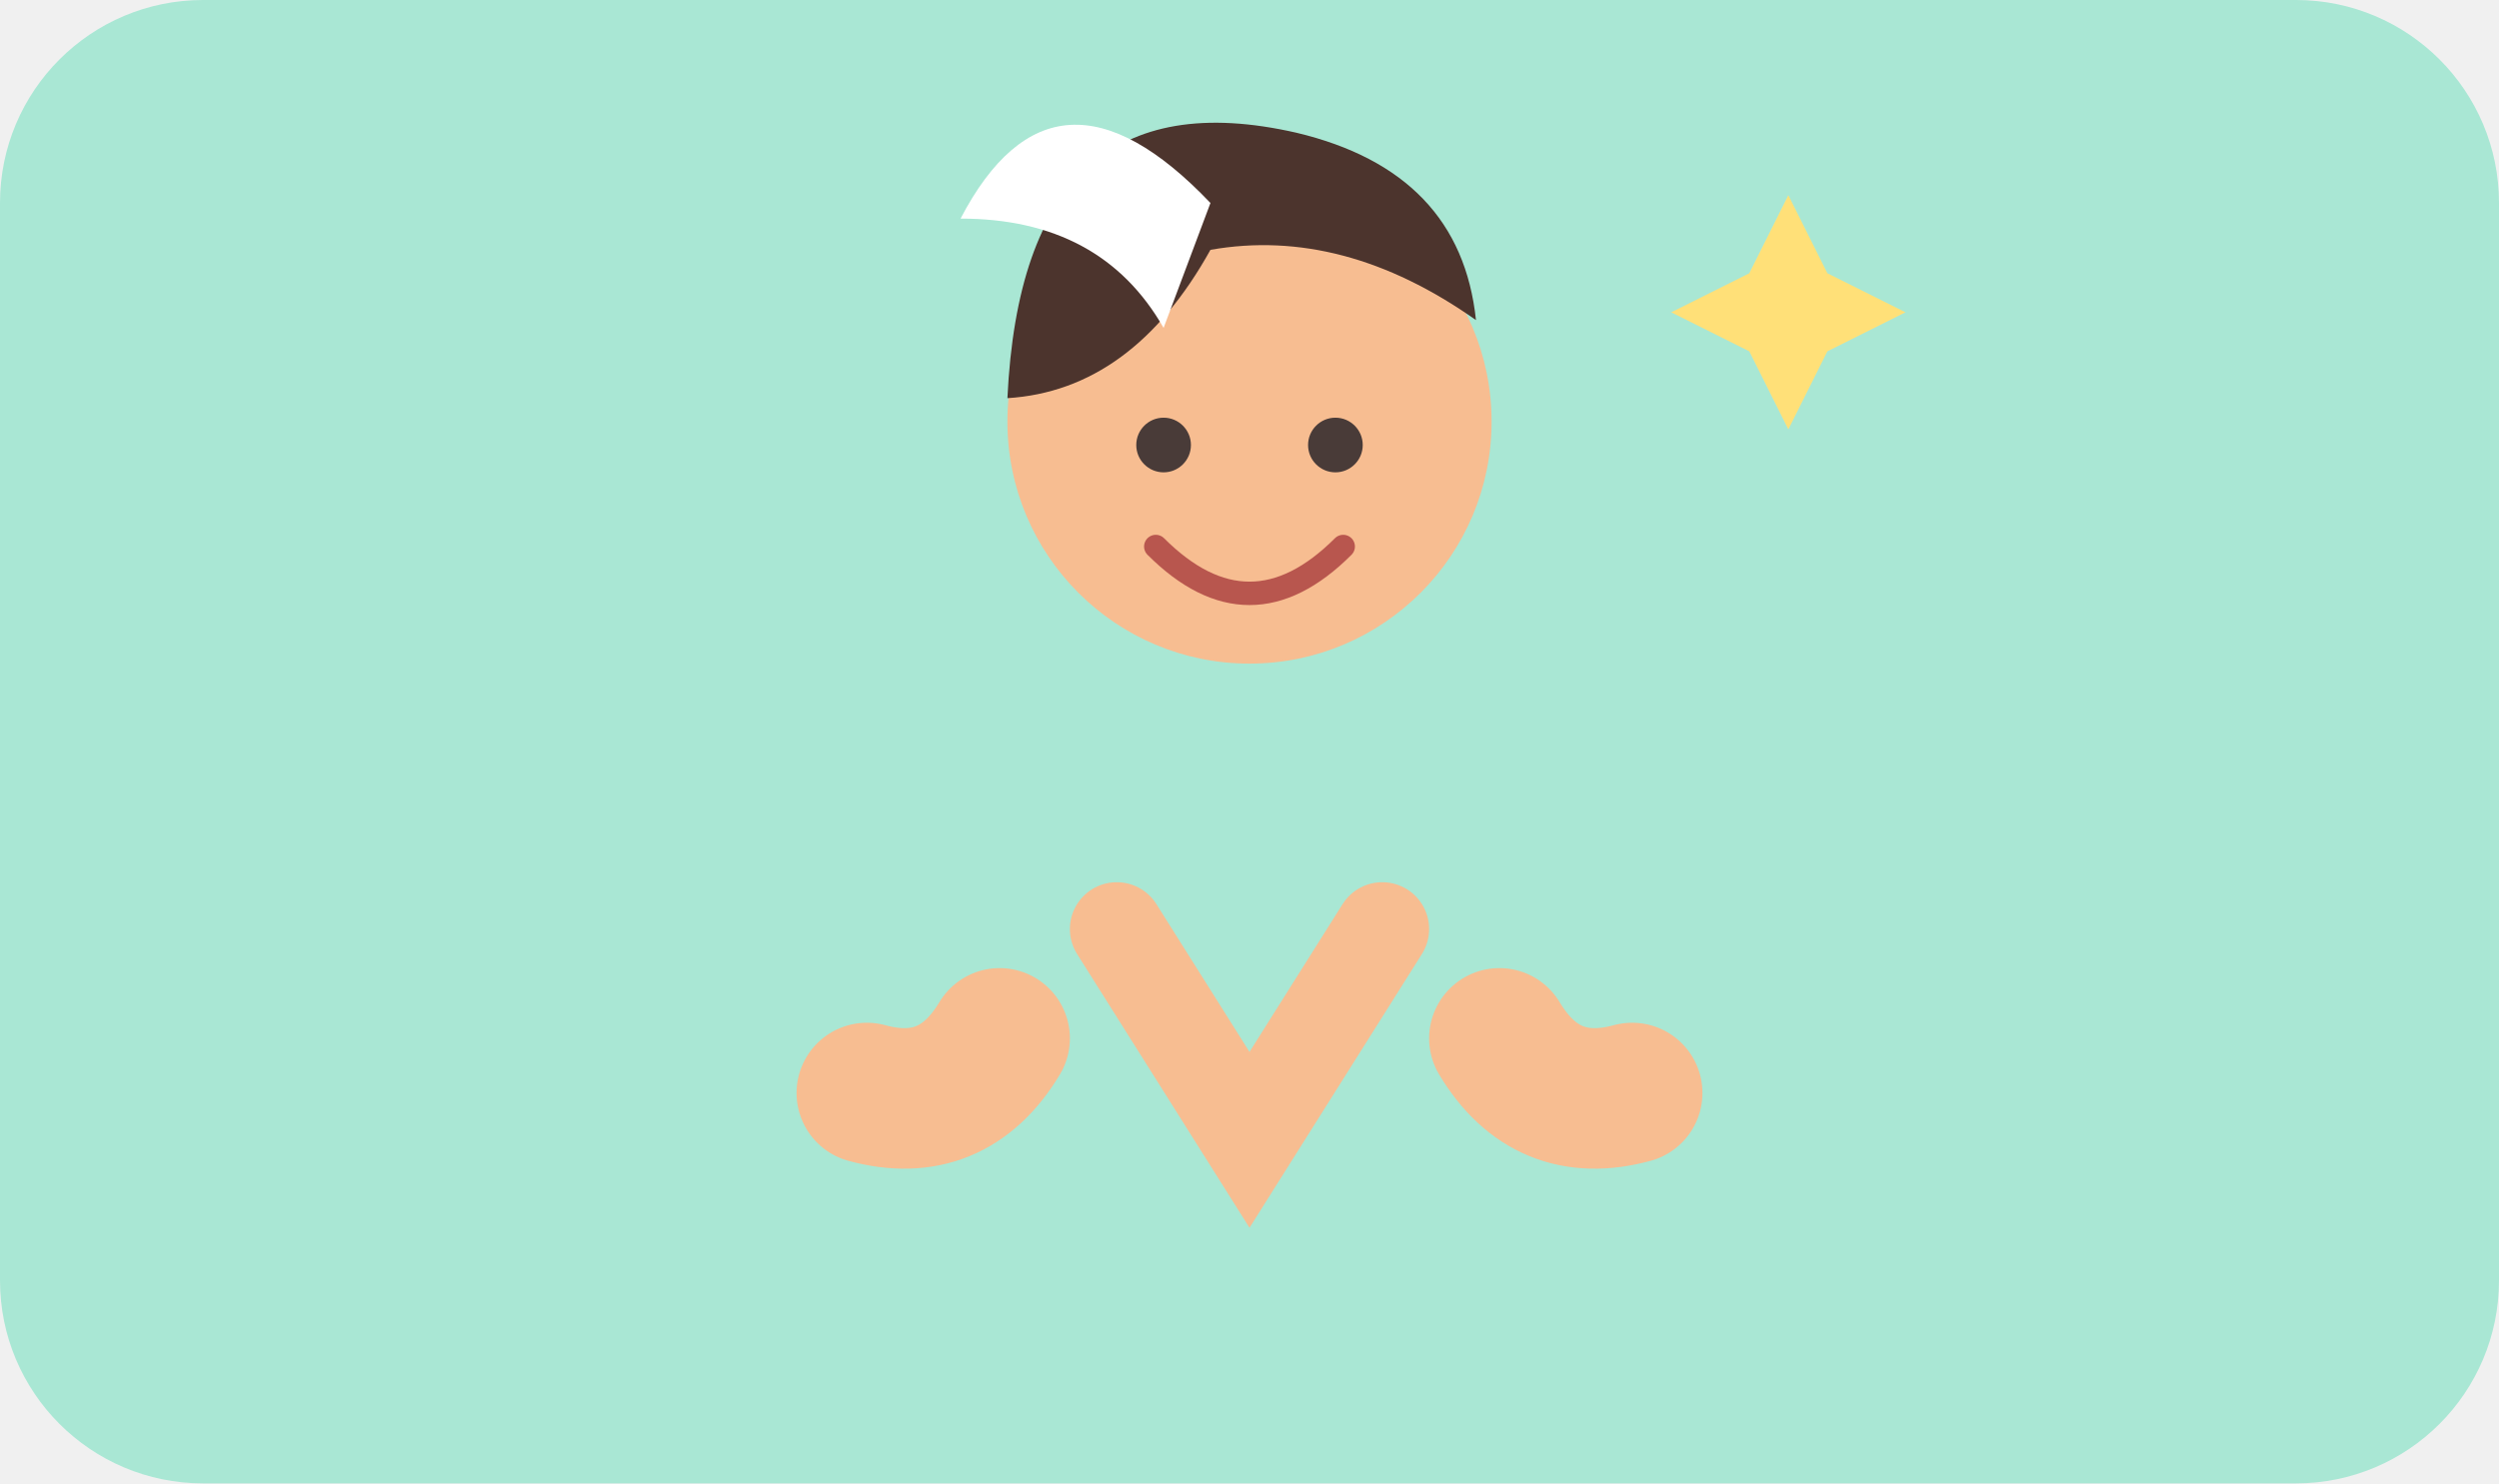
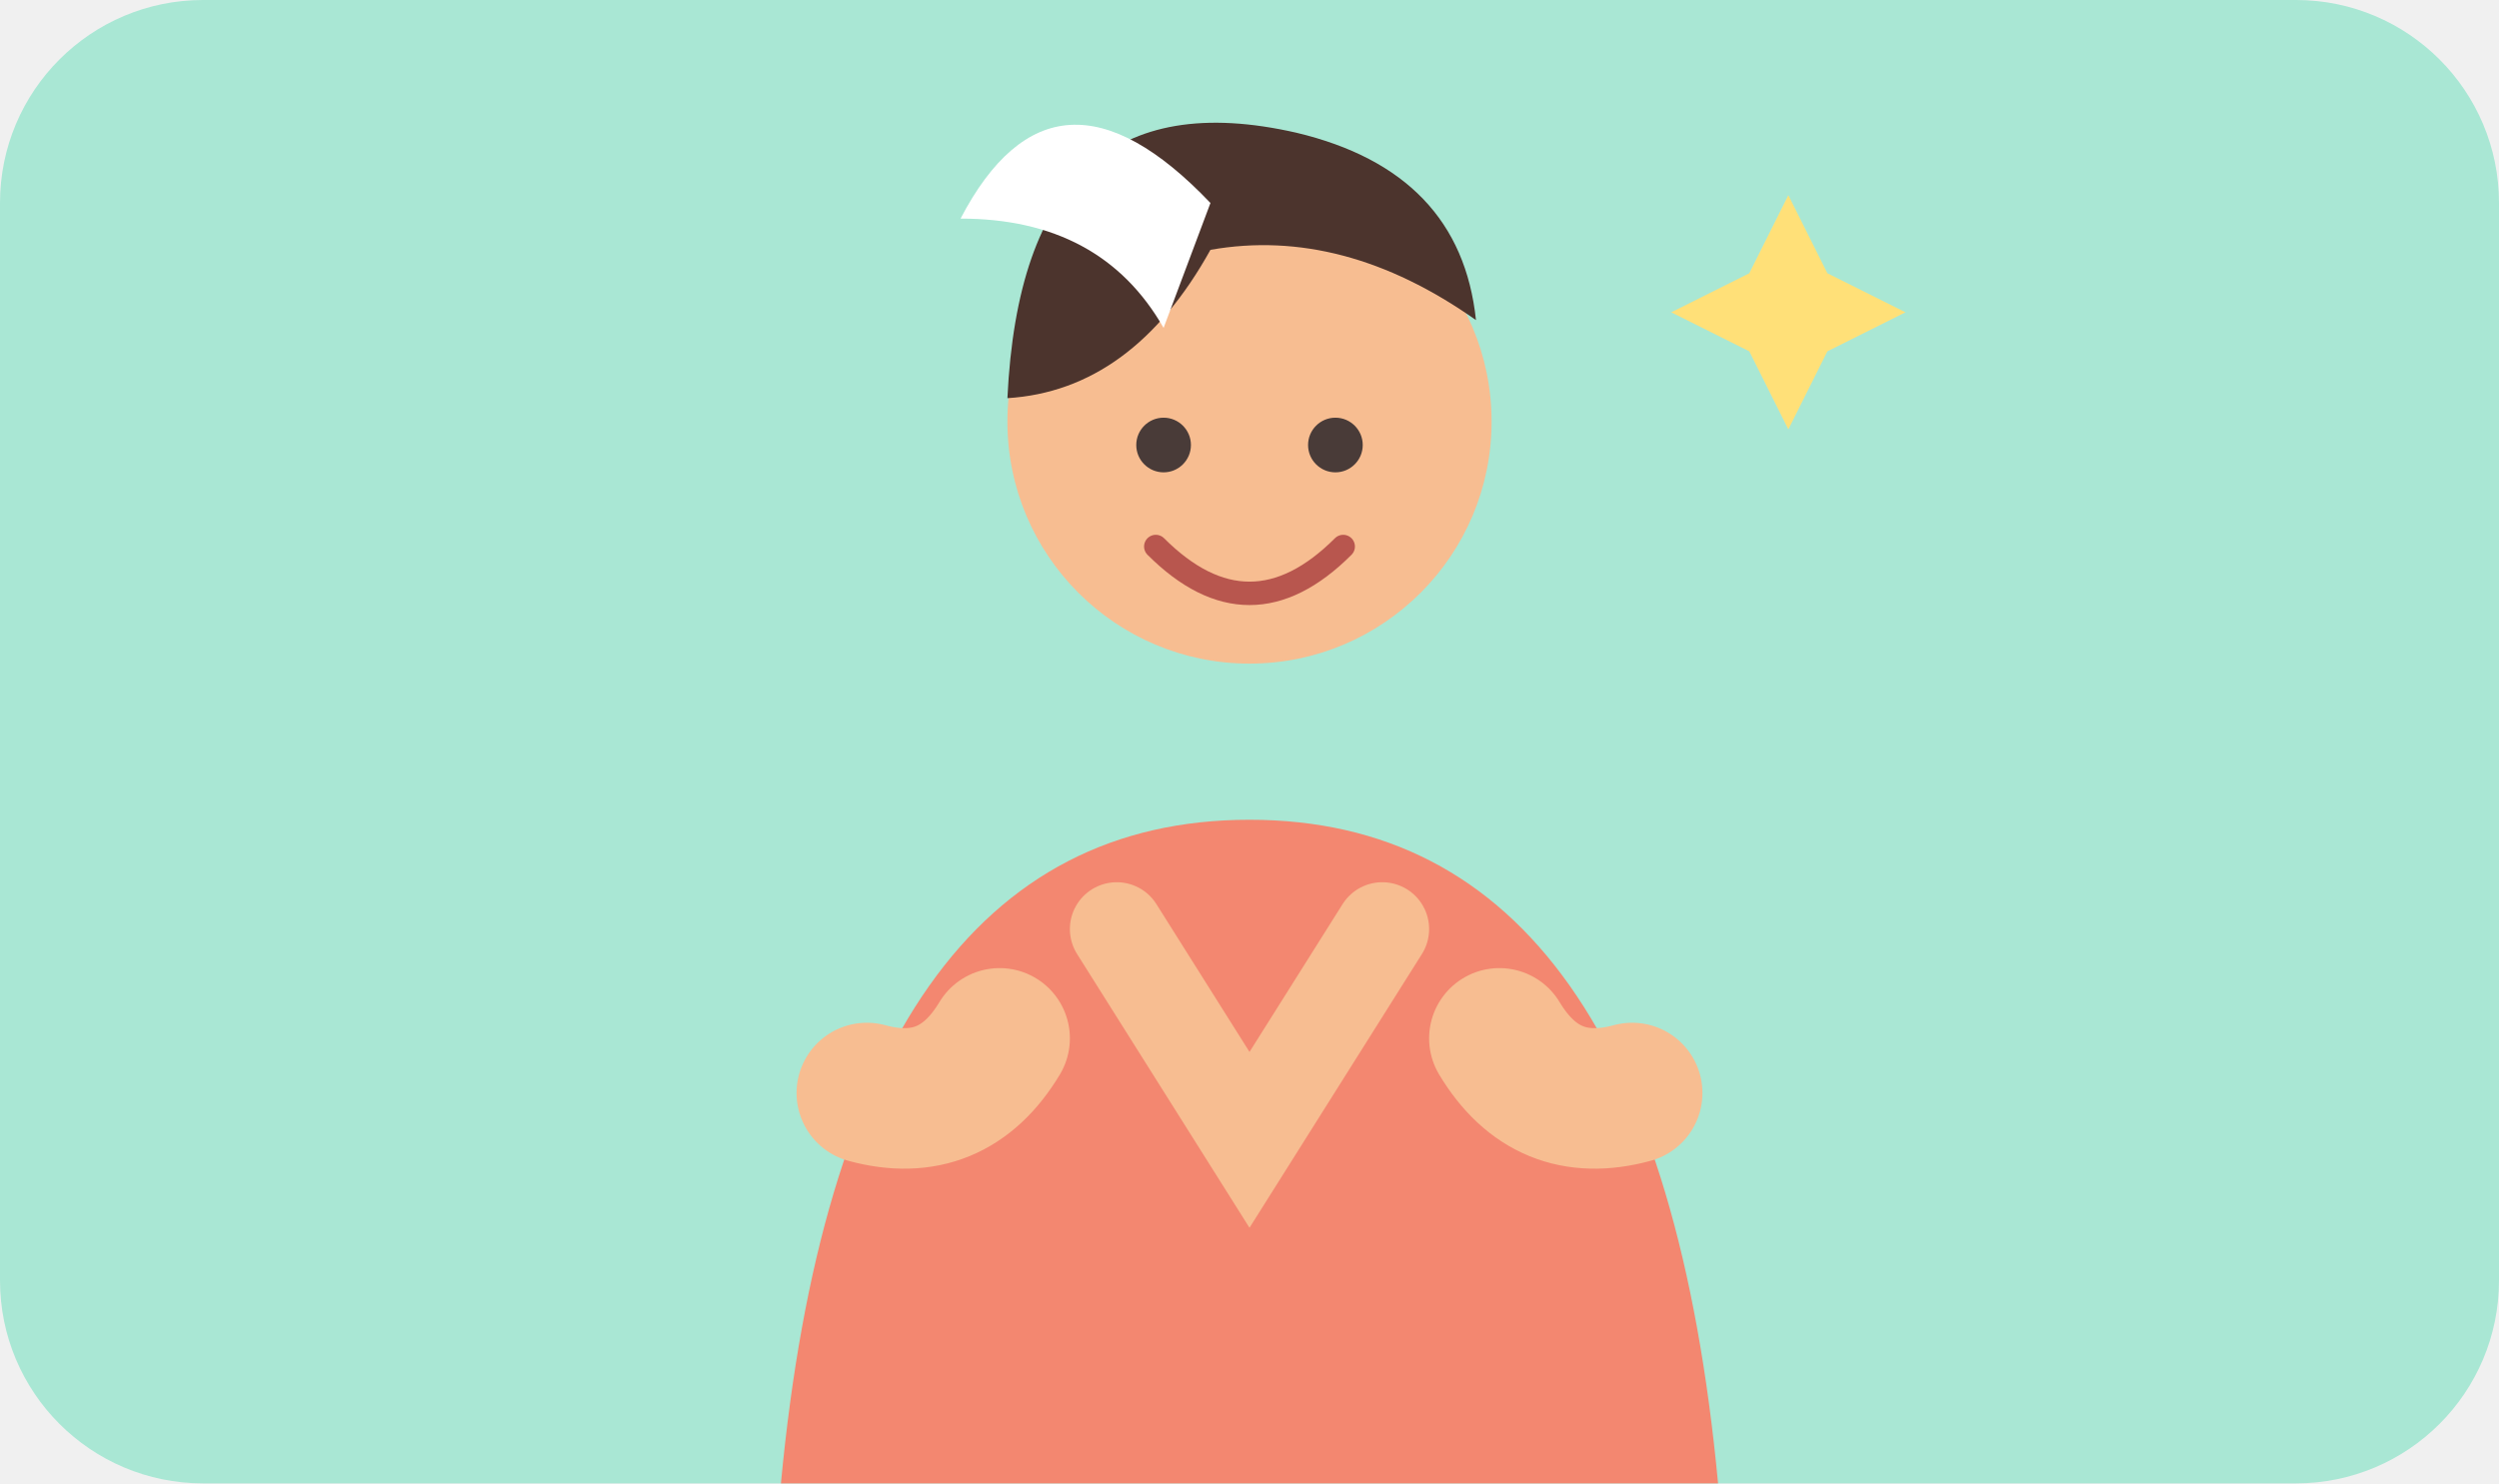
<svg xmlns="http://www.w3.org/2000/svg" viewBox="0 0 320 190">
  <rect width="320" height="190" rx="26" fill="#a9e7d4" />
  <circle cx="160" cy="54" r="31" fill="#f7bd91" />
  <path d="M129 51q2-42 37-34 21 5 23 24-17-12-34-9-10 18-26 19" fill="#4c342d" />
  <circle cx="149" cy="57" r="3.5" fill="#493b38" />
  <circle cx="171" cy="57" r="3.5" fill="#493b38" />
  <path d="M148 70q12 12 24 0" fill="none" stroke="#b8564e" stroke-width="3" stroke-linecap="round" />
-   <path d="MM100 190q8-85 60-85t60 85" fill="#f38770" />
+   <path d="M100 190q8-85 60-85t60 85" fill="#f38770" />
  <path d="M128 133q-6 10-17 7" fill="none" stroke="#f7bd91" stroke-width="18" stroke-linecap="round" stroke-linejoin="round" />
  <path d="M192 133q6 10 17 7" fill="none" stroke="#f7bd91" stroke-width="18" stroke-linecap="round" stroke-linejoin="round" />
  <path d="M143 119l17 27 17-27" fill="none" stroke="#f7bd91" stroke-width="12" stroke-linecap="round" />
  <path d="M155 26q-20-21-32 2 18 0 26 14" fill="#fff" />
  <path d="M224 35l5-10 5 10 10 5-10 5-5 10-5-10-10-5z" fill="#ffe078" />
</svg>
